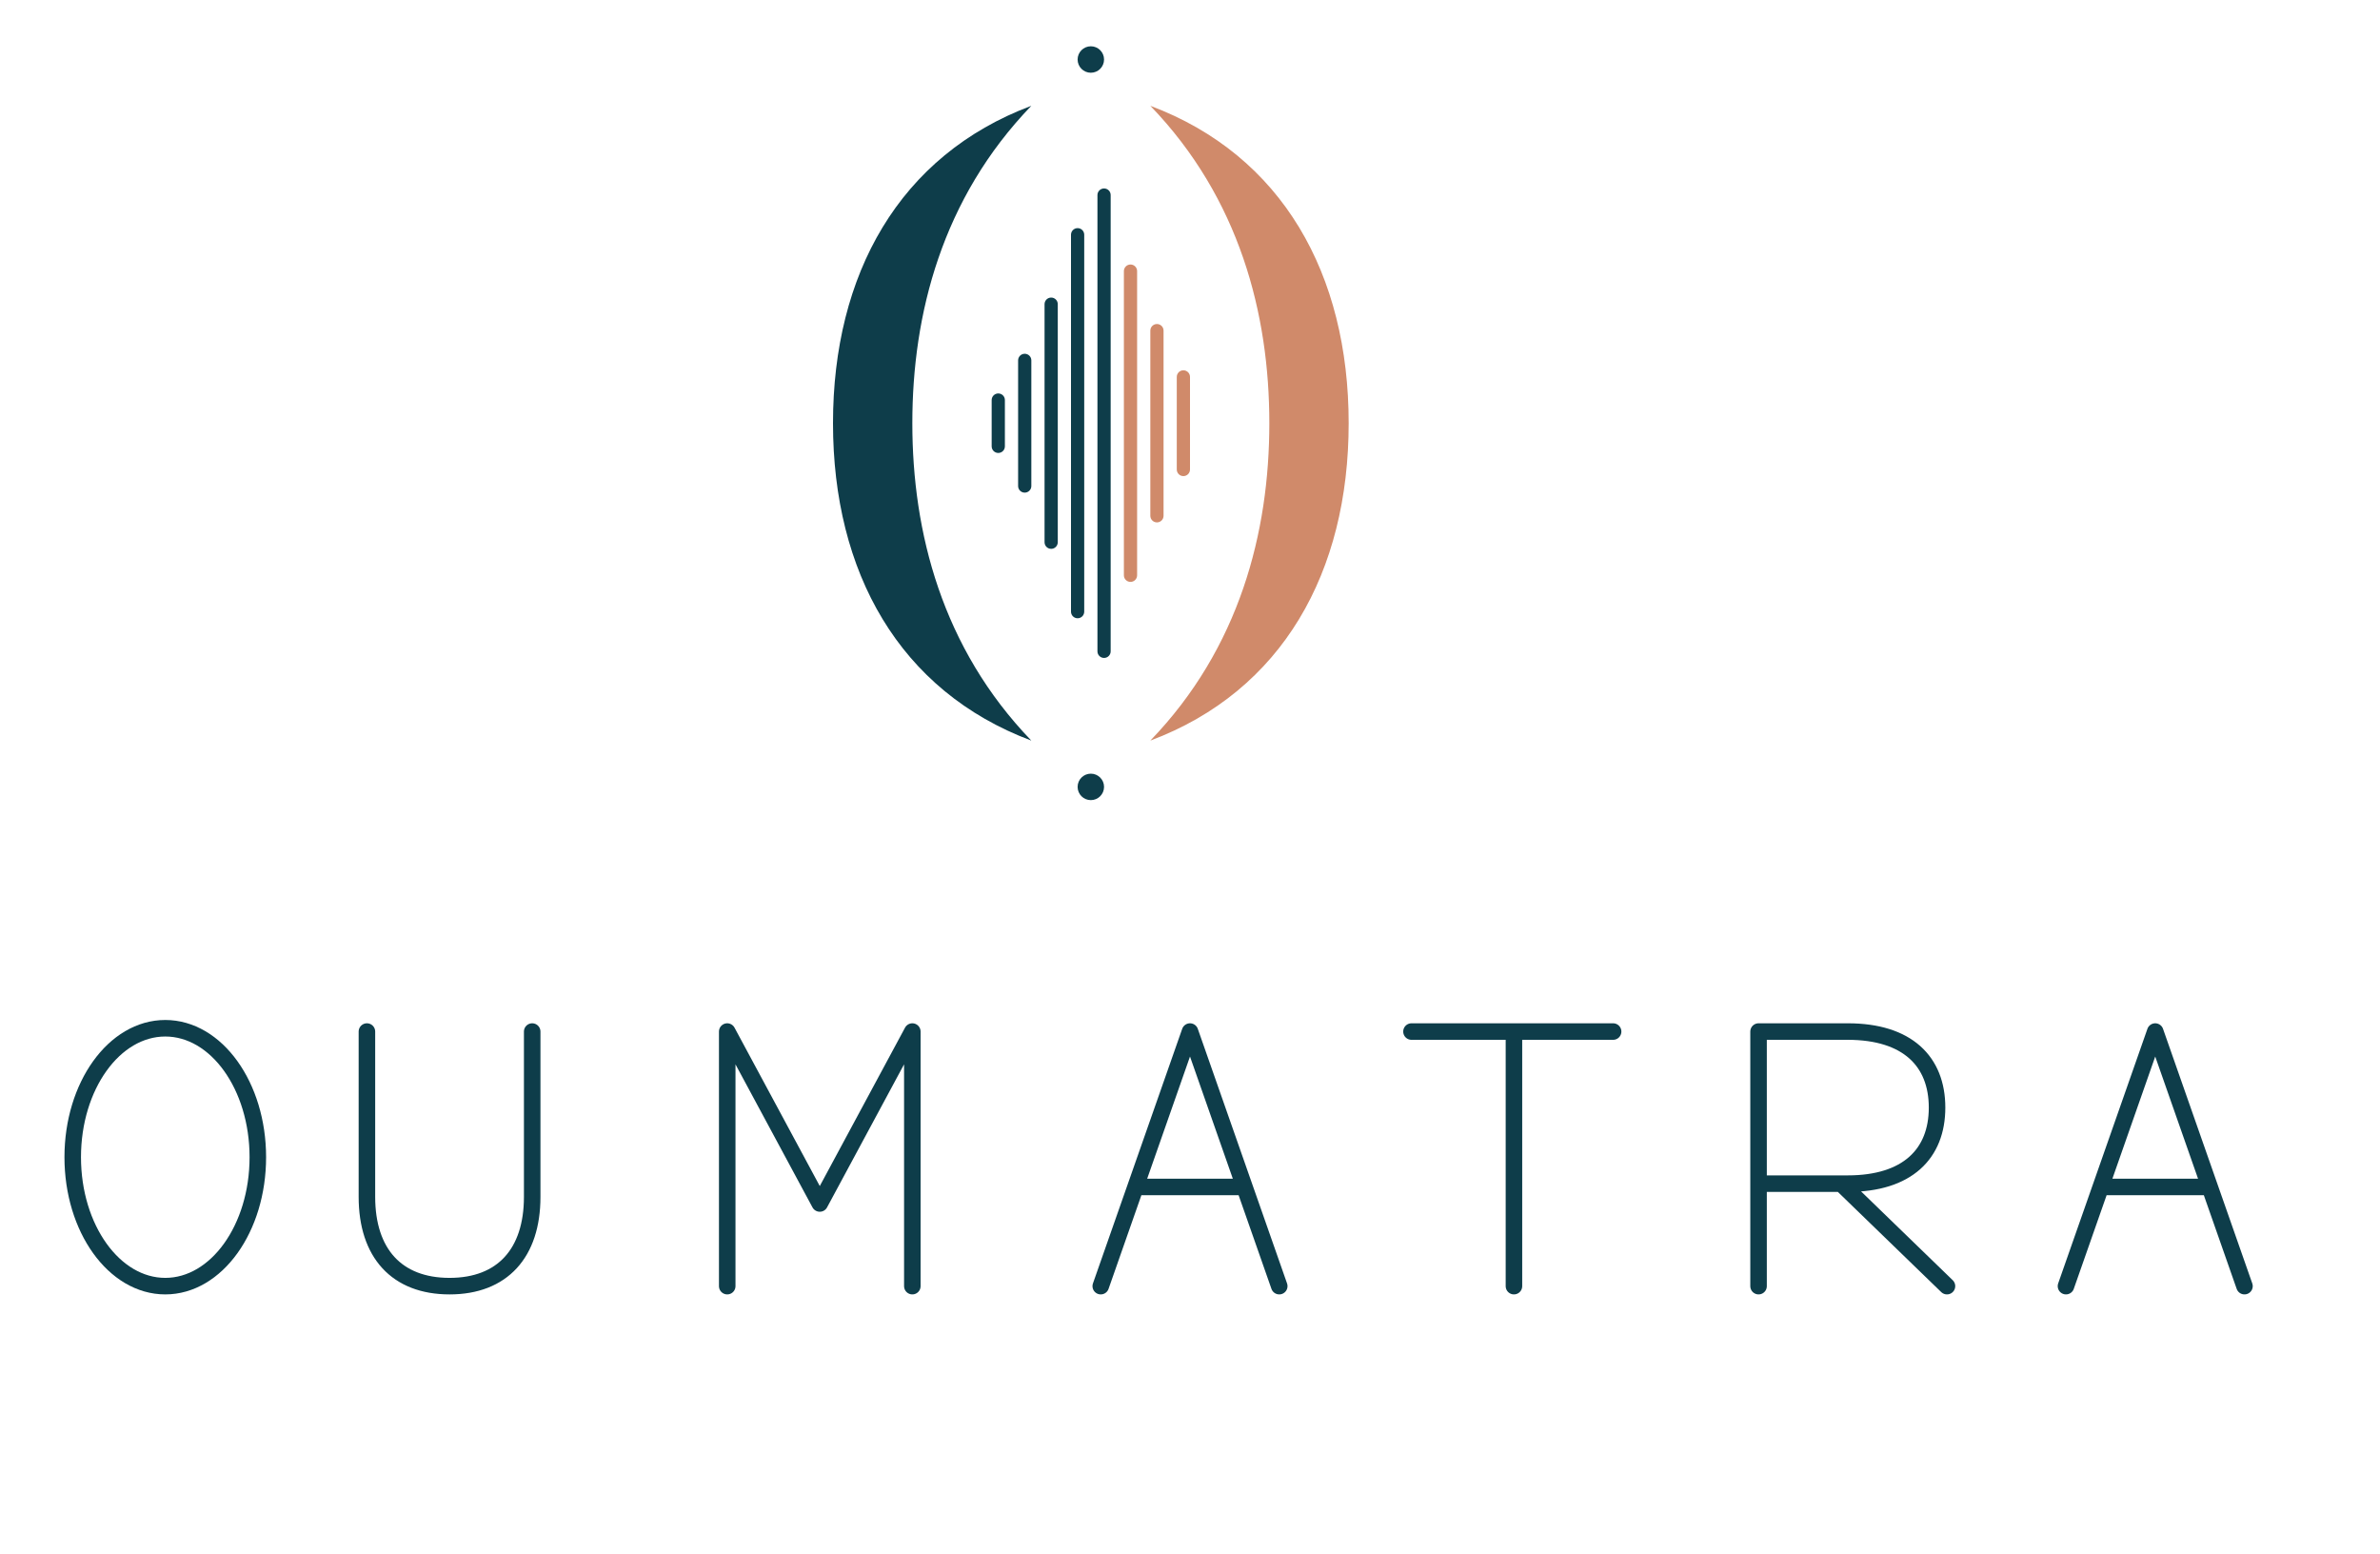
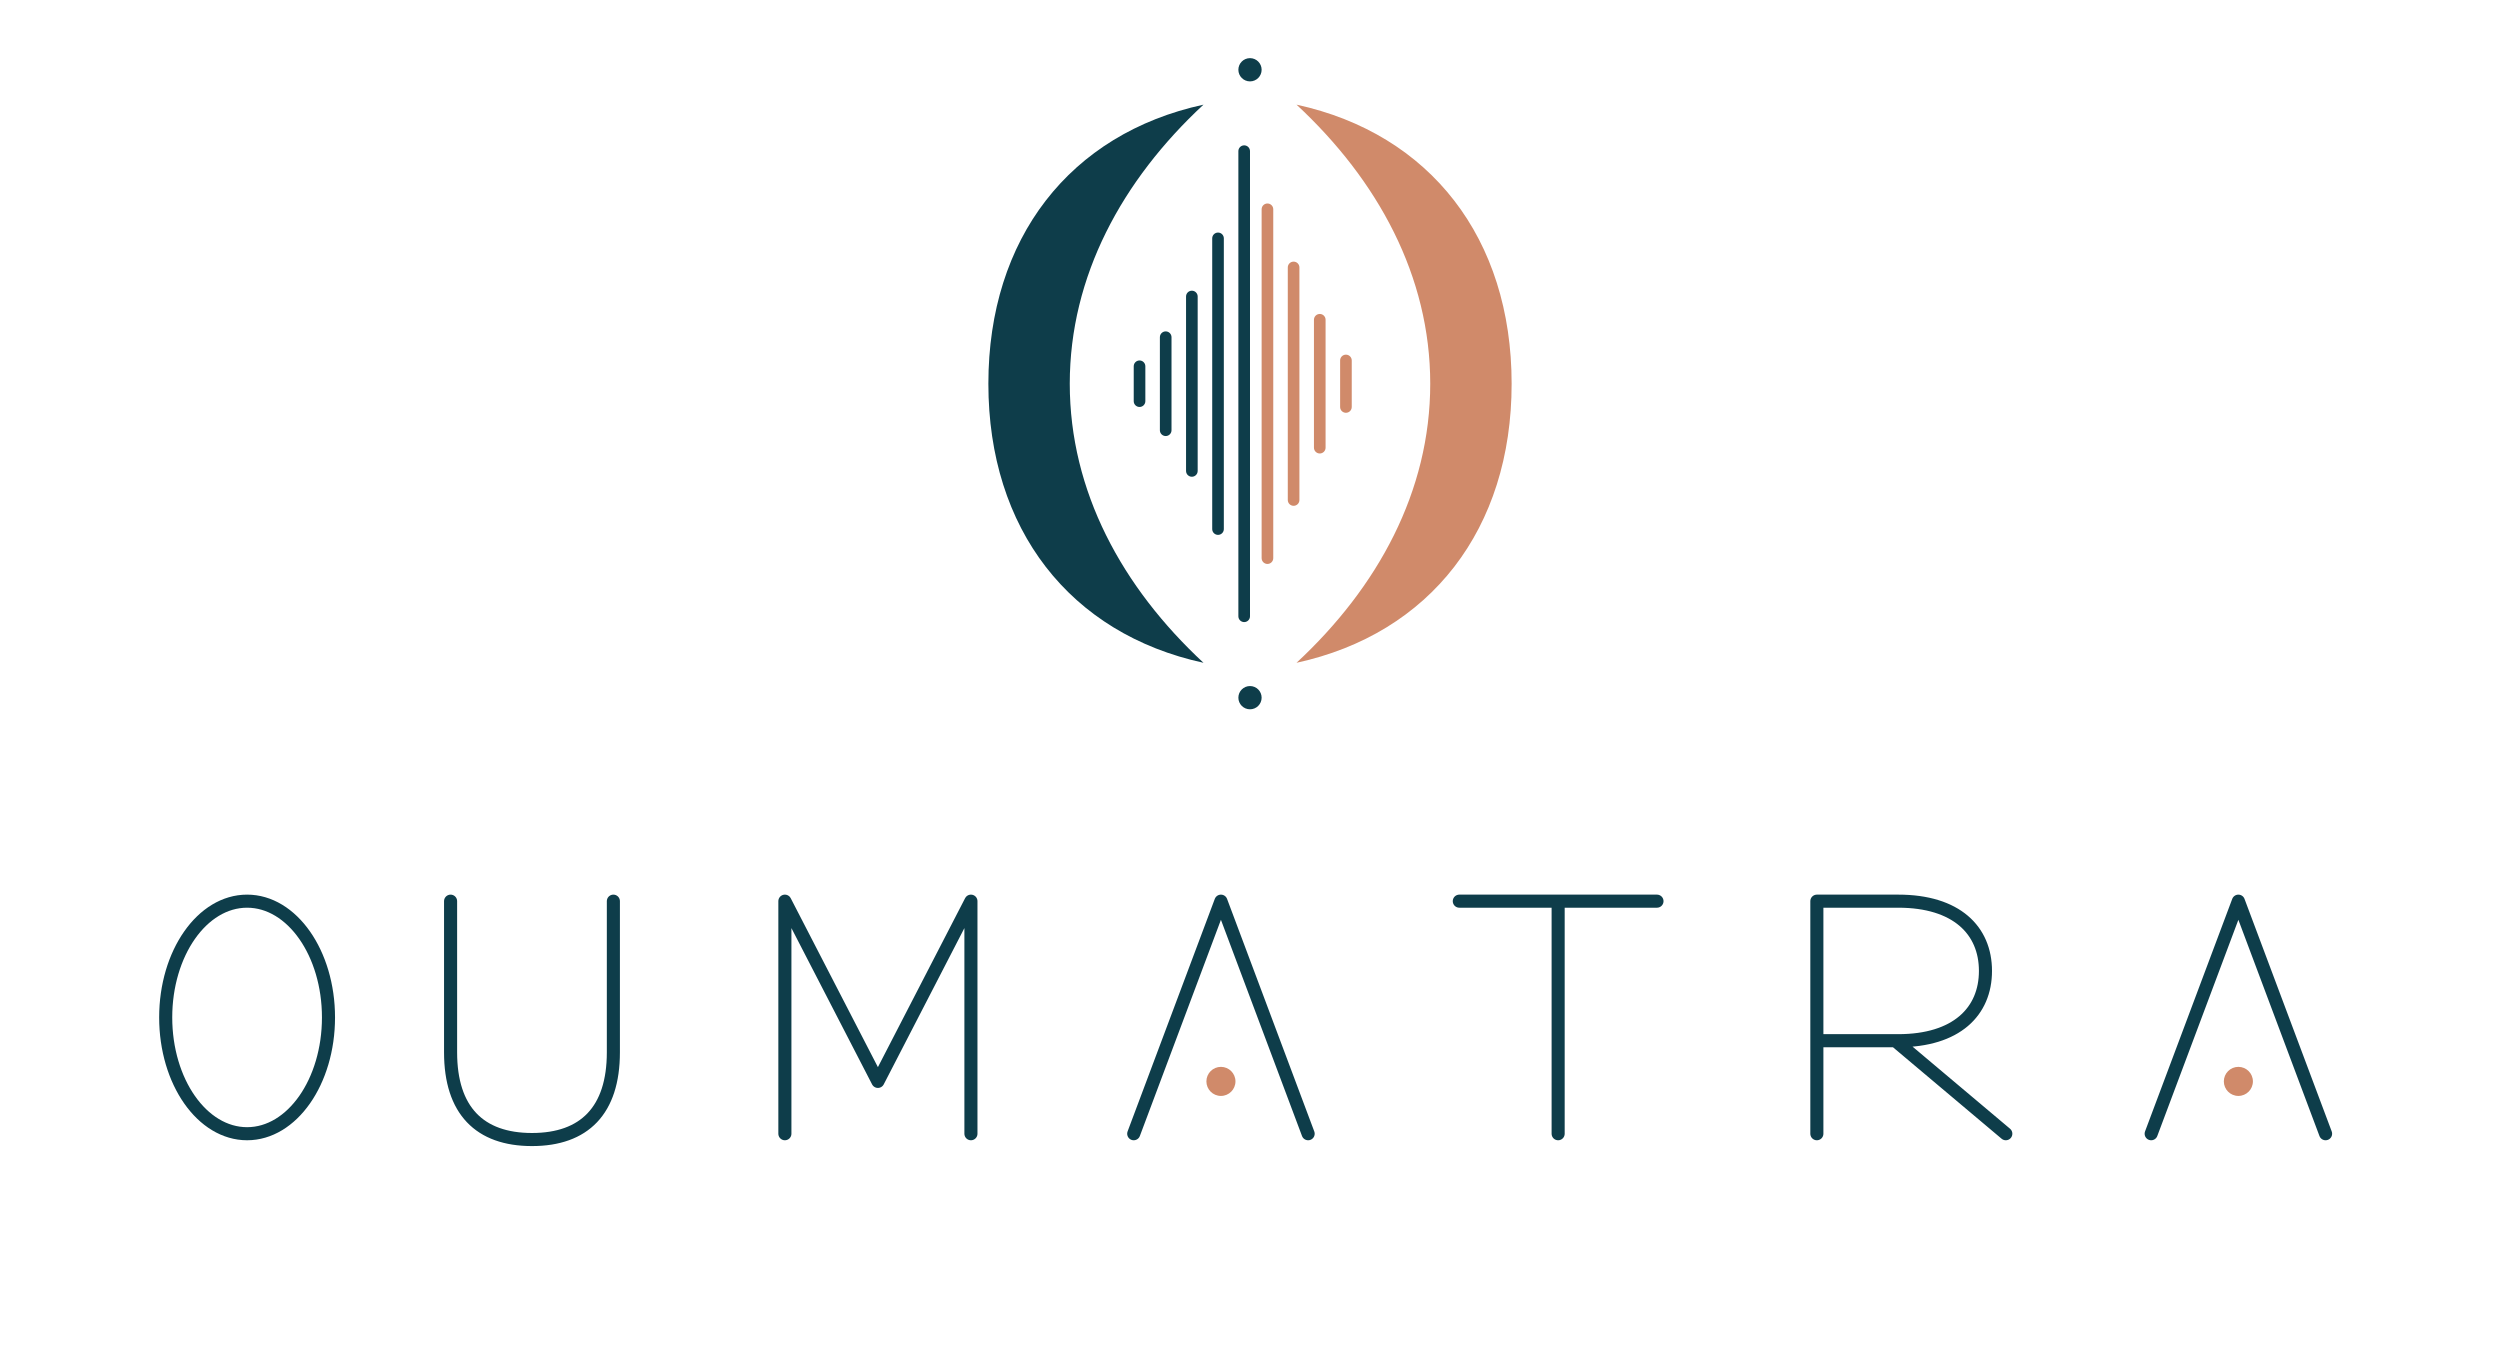
- <svg xmlns="http://www.w3.org/2000/svg" viewBox="0 0 720 470" role="img" aria-labelledby="title">
-   <g transform="translate(230 8)">
-     <path fill="#0E3D4A" d="M82 24C42 39 22 75 22 120s20 81 60 96C55 188 46 153 46 120s9-68 36-96Z" />
-     <path fill="#D08A6A" d="M118 24c40 15 60 51 60 96s-20 81-60 96c27-28 36-63 36-96s-9-68-36-96Z" />
+ <svg xmlns="http://www.w3.org/2000/svg" viewBox="0 0 860 470" role="img" aria-labelledby="title">
+   <g transform="translate(310 12)">
+     <path fill="#0E3D4A" d="M104 24C58 34 30 70 30 120s28 86 74 96C76 190 58 157 58 120s18-70 46-96Z" />
+     <path fill="#D08A6A" d="M136 24c46 10 74 46 74 96s-28 86-74 96c28-26 46-59 46-96s-18-70-46-96Z" />
    <g fill="#0E3D4A">
-       <rect x="70" y="111" width="4" height="18" rx="2" />
-       <rect x="78" y="99" width="4" height="42" rx="2" />
-       <rect x="86" y="82" width="4" height="76" rx="2" />
-       <rect x="94" y="61" width="4" height="118" rx="2" />
-       <rect x="102" y="49" width="4" height="142" rx="2" />
+       <rect x="80" y="112" width="4" height="16" rx="2" />
+       <rect x="89" y="102" width="4" height="36" rx="2" />
+       <rect x="98" y="88" width="4" height="64" rx="2" />
+       <rect x="107" y="68" width="4" height="104" rx="2" />
+       <rect x="116" y="38" width="4" height="164" rx="2" />
    </g>
    <g fill="#D08A6A">
-       <rect x="110" y="72" width="4" height="96" rx="2" />
-       <rect x="118" y="90" width="4" height="60" rx="2" />
-       <rect x="126" y="104" width="4" height="32" rx="2" />
+       <rect x="124" y="58" width="4" height="124" rx="2" />
+       <rect x="133" y="78" width="4" height="84" rx="2" />
+       <rect x="142" y="96" width="4" height="48" rx="2" />
+       <rect x="151" y="110" width="4" height="20" rx="2" />
    </g>
-     <circle cx="100" cy="10" r="4" fill="#0E3D4A" />
-     <circle cx="100" cy="230" r="4" fill="#0E3D4A" />
+     <circle cx="120" cy="12" r="4" fill="#0E3D4A" />
+     <circle cx="120" cy="228" r="4" fill="#0E3D4A" />
  </g>
-   <g transform="translate(5 270)" fill="none" stroke="#0E3D4A" stroke-width="5" stroke-linecap="round" stroke-linejoin="round">
-     <ellipse cx="45" cy="80" rx="28" ry="39" />
-     <path d="M106 42v50c0 17 9 27 25 27s25-10 25-27V42M215 119V42l28 52 28-52v77M328 119l27-77 27 77m-43-30h31M422 42h61m-30 0v77M527 119V42h27c18 0 27 9 27 23s-9 23-27 23h-27m25 0 32 31M620 119l27-77 27 77m-43-30h31" />
+   <g transform="translate(50 280)" fill="none" stroke="#0E3D4A" stroke-width="4.5" stroke-linecap="round" stroke-linejoin="round">
+     <ellipse cx="35" cy="70" rx="28" ry="40" />
+     <path d="M105 30v52c0 20 10 30 28 30s28-10 28-30V30M220 110V30l32 62 32-62v80M340 110l30-80 30 80M452 30h68m-34 0v80M575 110V30h28c20 0 30 10 30 24s-10 24-30 24h-28m27 0 38 32M690 110l30-80 30 80" />
+   </g>
+   <g fill="#D08A6A">
+     <circle cx="420" cy="372" r="5" />
+     <circle cx="770" cy="372" r="5" />
  </g>
</svg>
